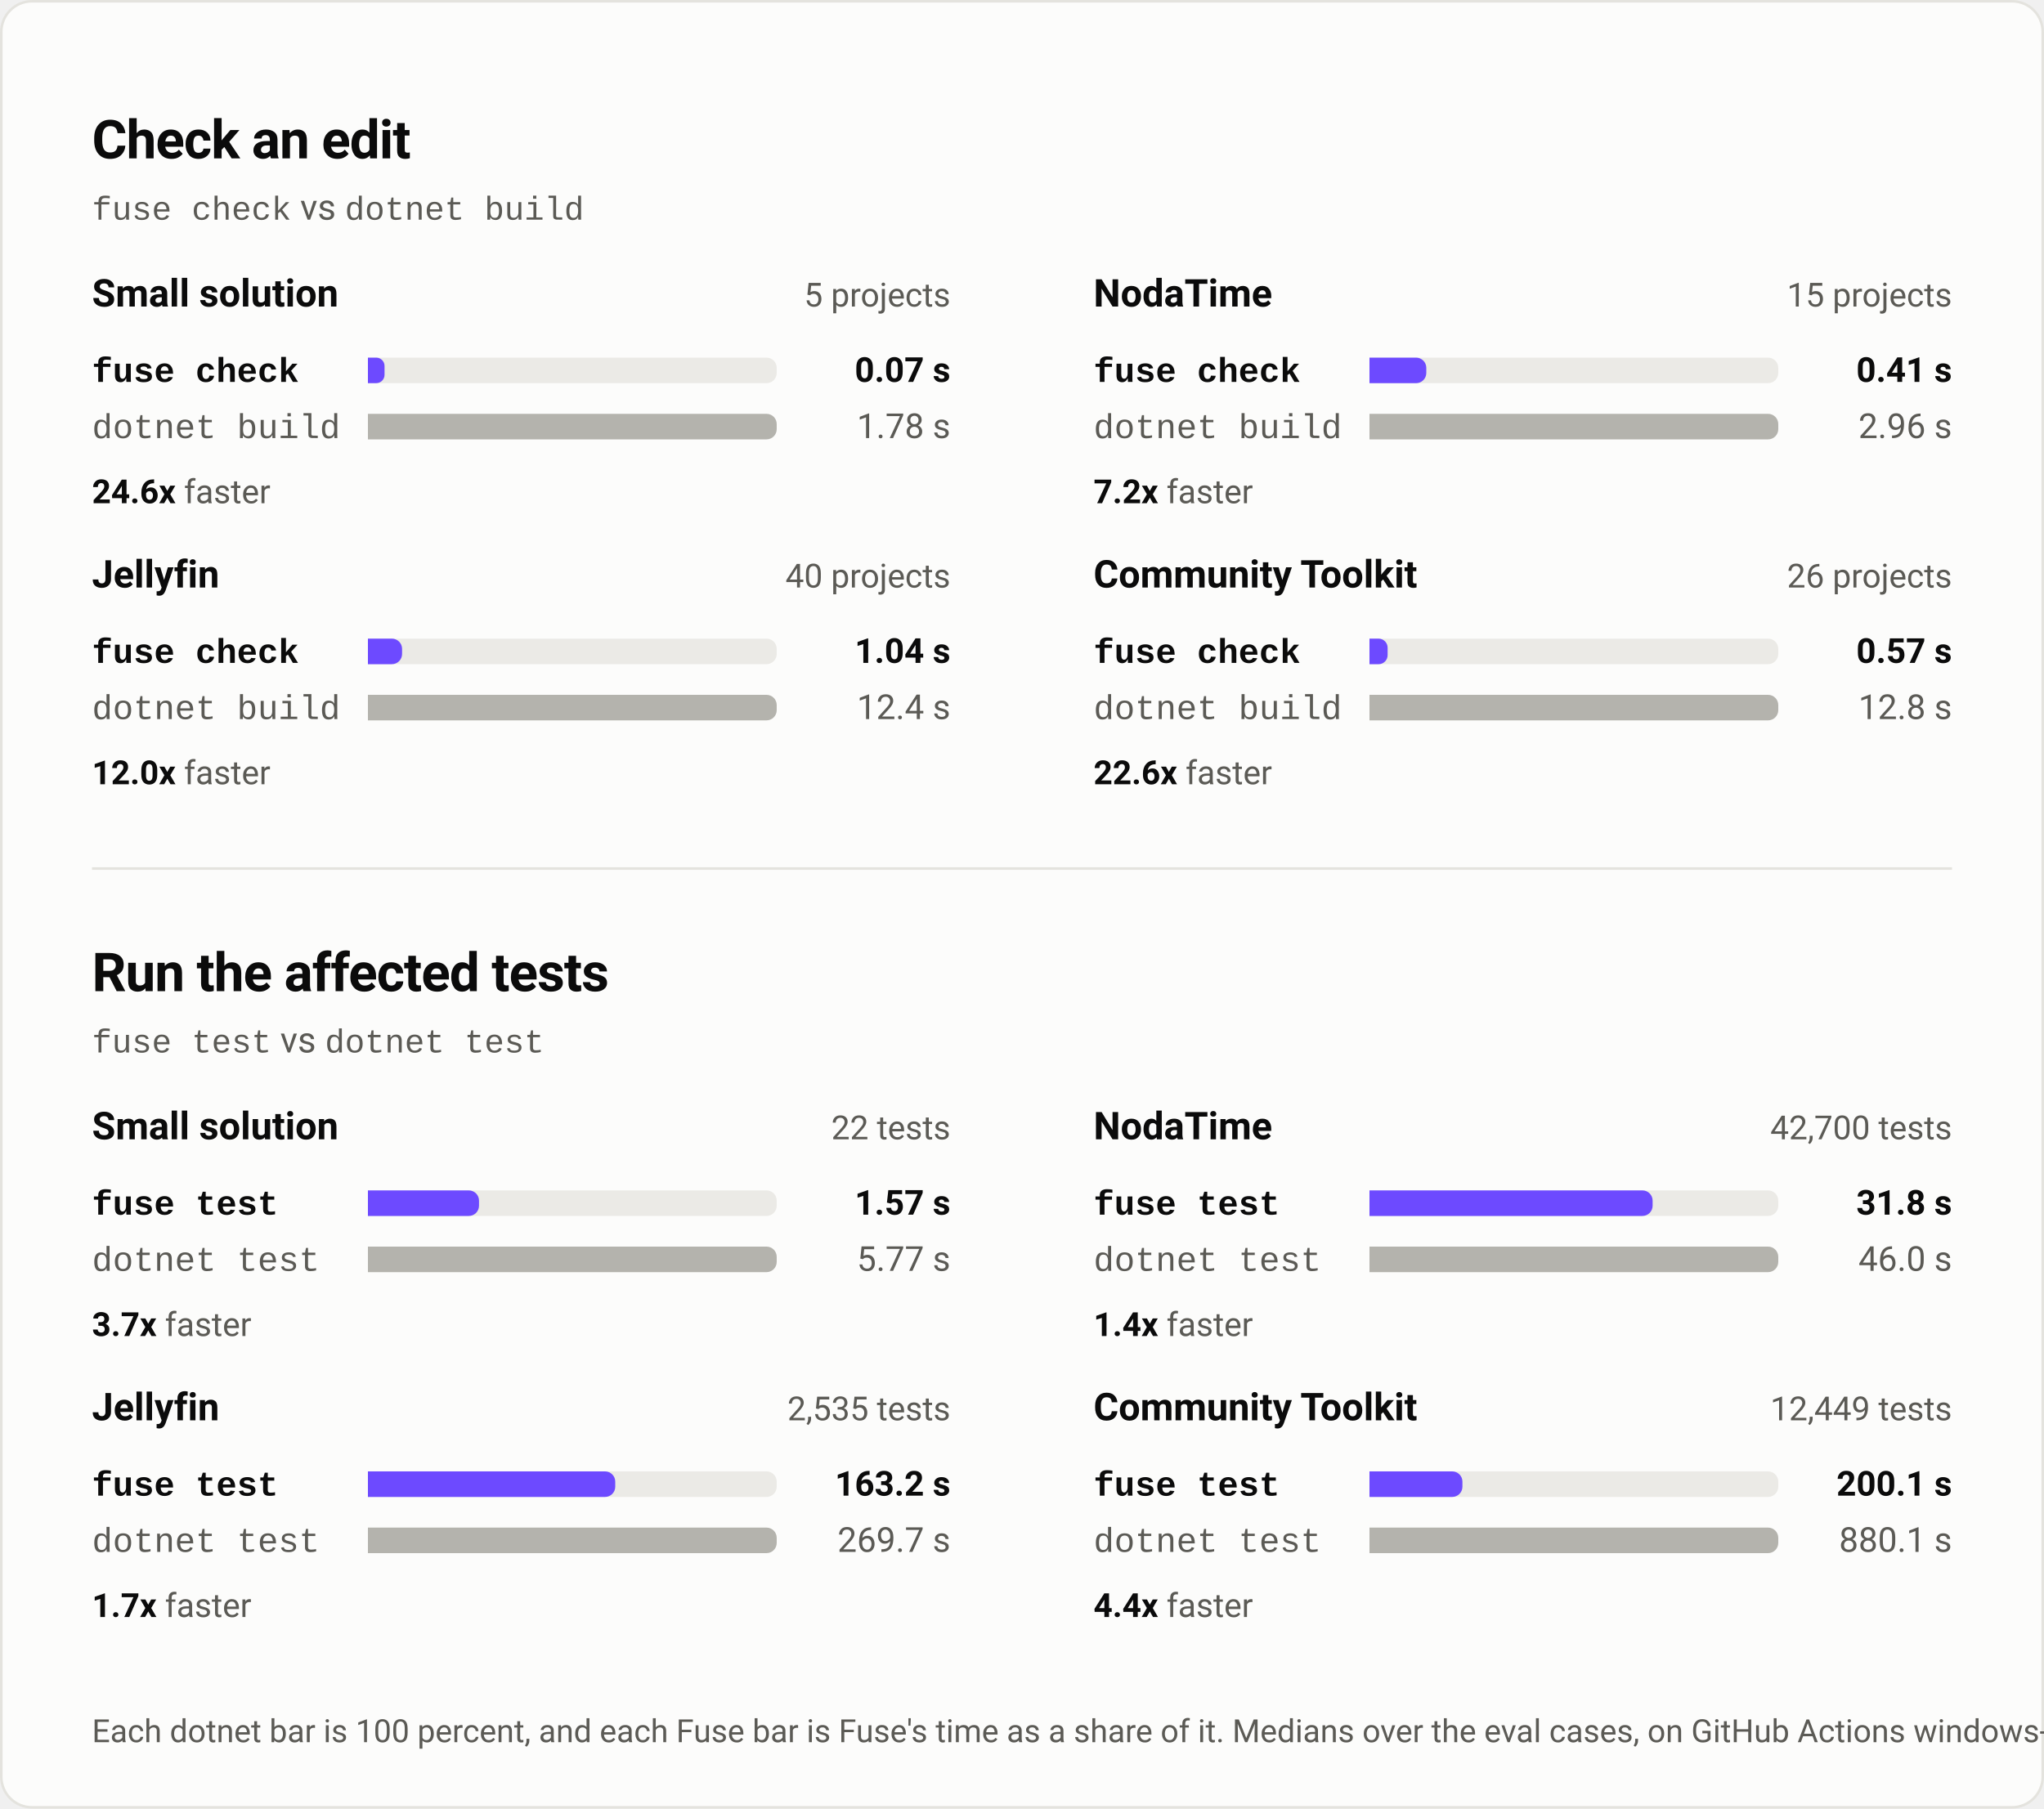
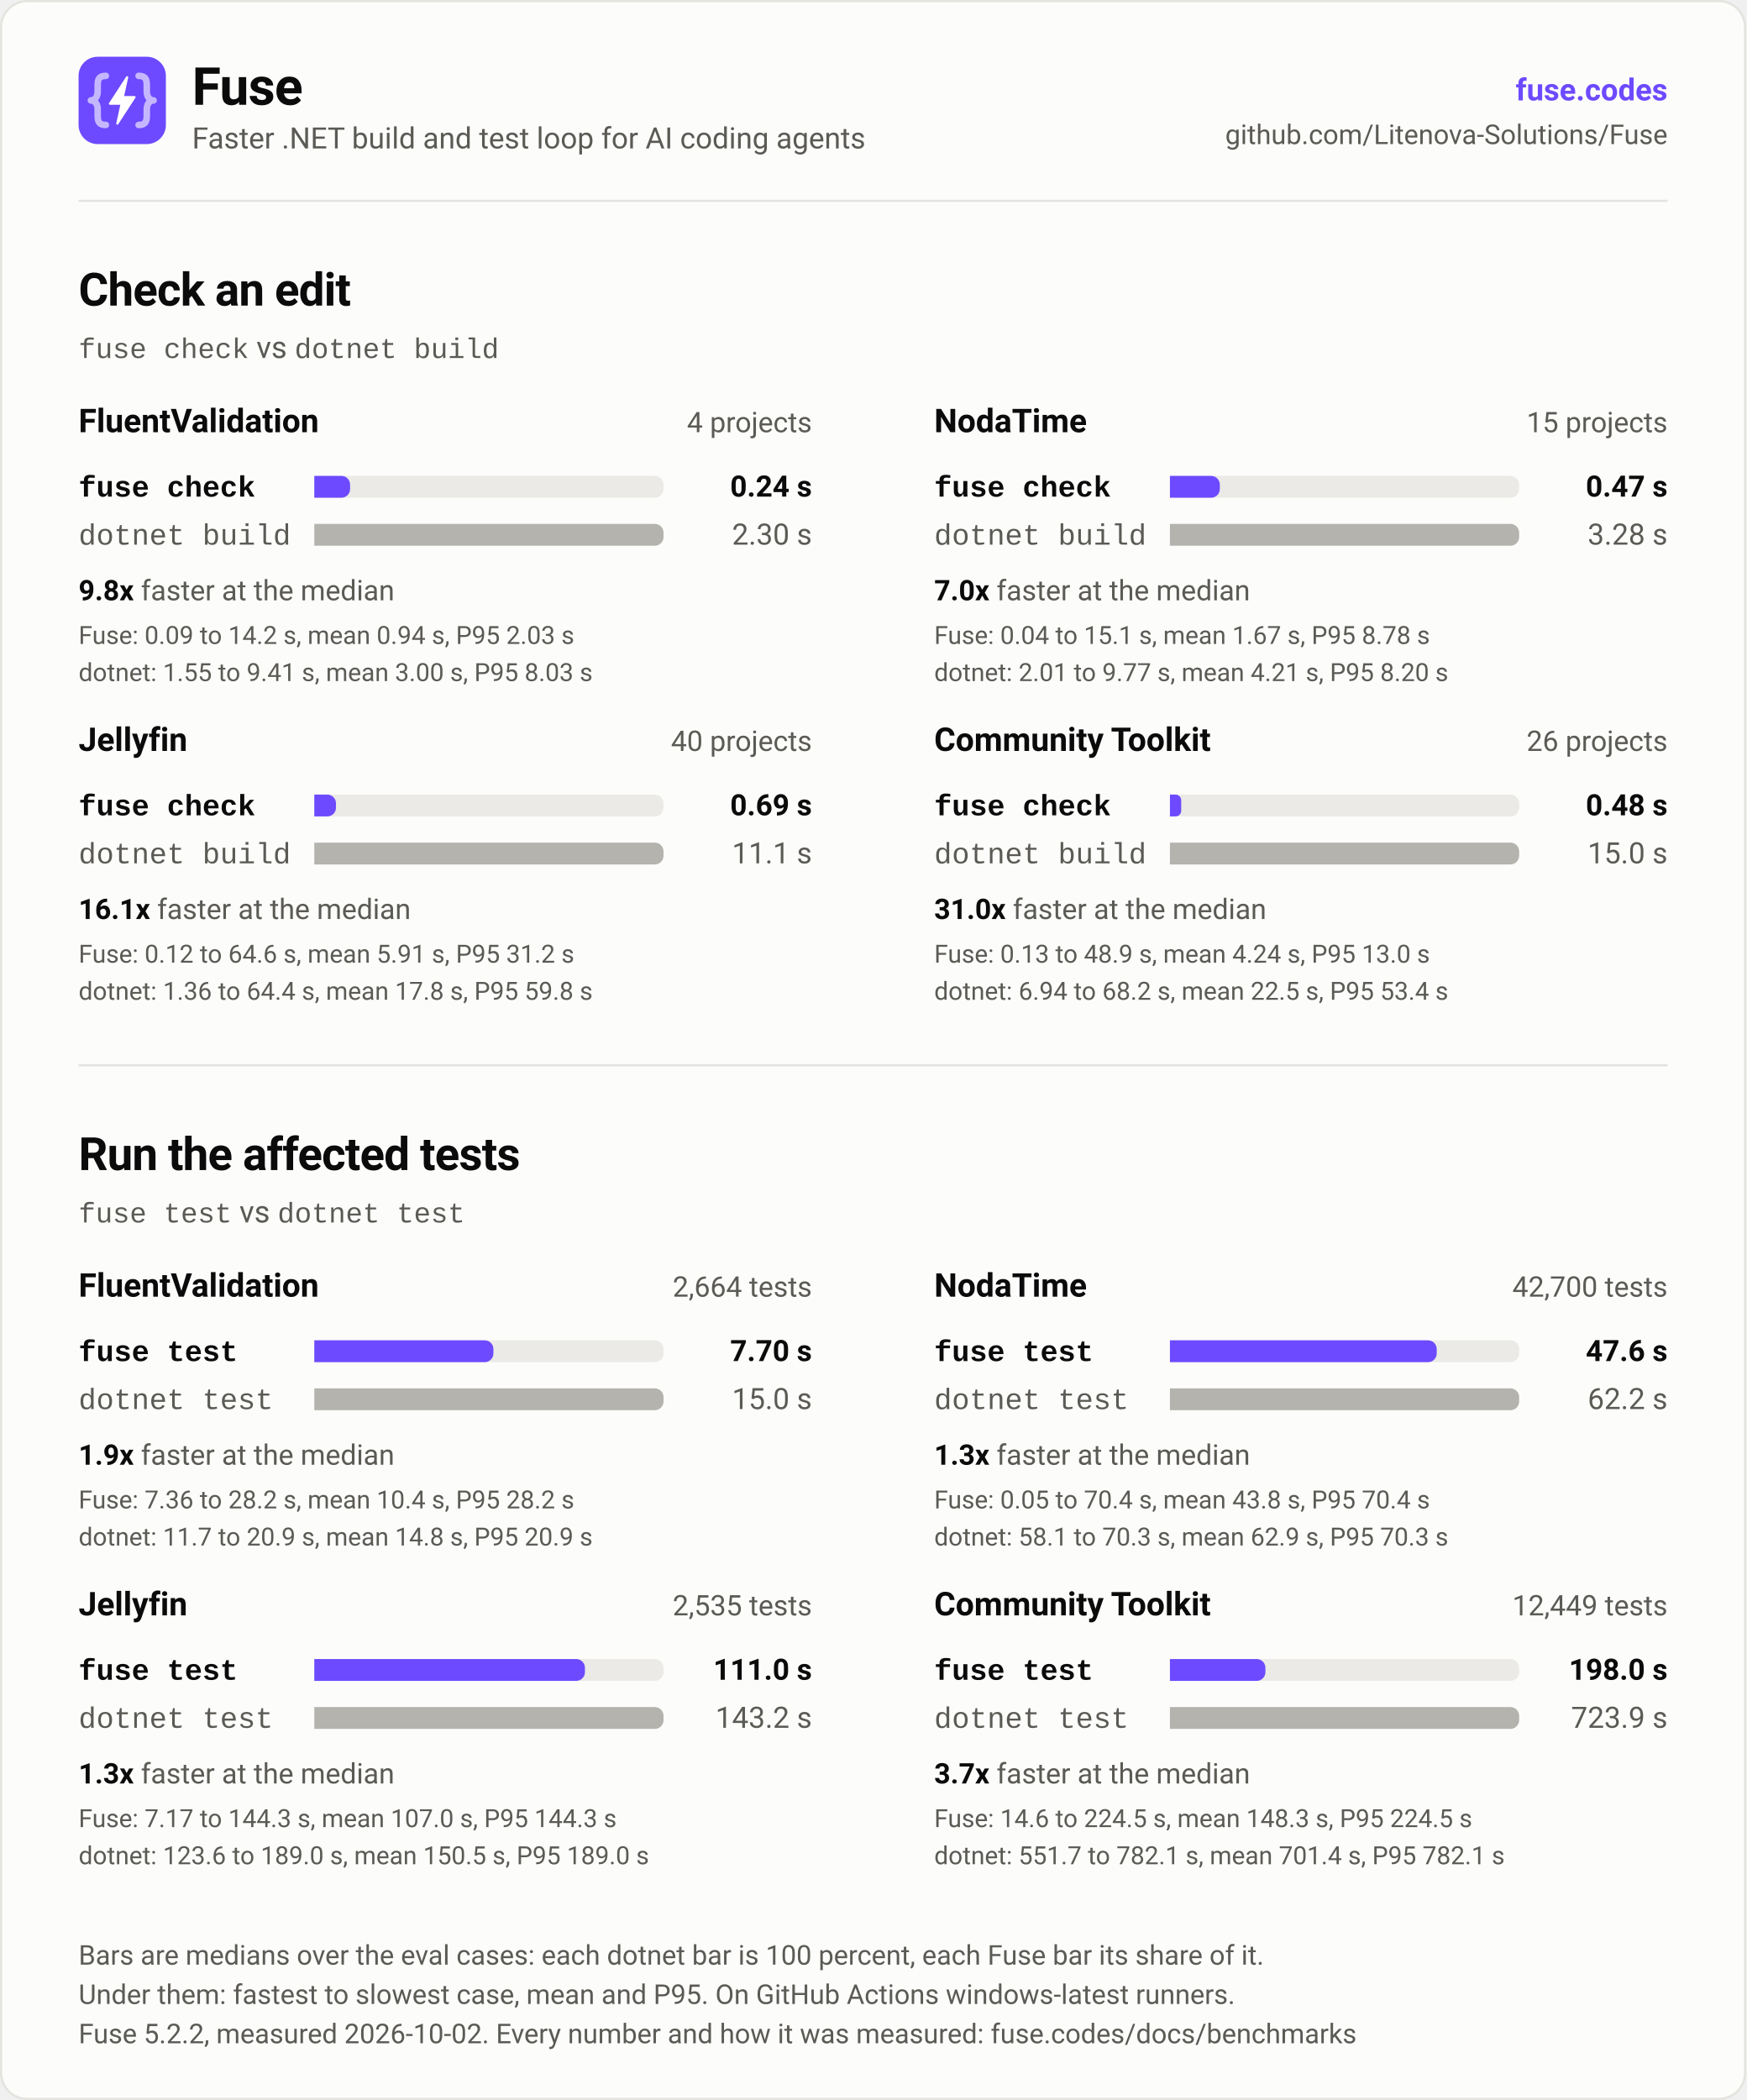
- <svg xmlns="http://www.w3.org/2000/svg" viewBox="0 0 800 708" width="800" height="708" role="img" aria-labelledby="t d">
+ <svg xmlns="http://www.w3.org/2000/svg" viewBox="0 0 800 962" width="800" height="962" role="img" aria-labelledby="t d">
  <style>
  .bg { fill: #fcfcfb; stroke: #e4e3de; }
+   .brand { font-size: 24px; font-weight: 700; letter-spacing: -0.3px; }
+   .tagline { font-size: 13.5px; fill: #5b5a55; }
+   .site { font-size: 14px; font-weight: 600; fill: #6d4aff; }
+   .repo-url { font-size: 12.5px; fill: #5b5a55; }
  .rule { stroke: #e4e3de; }
  text { font-family: ui-sans-serif, system-ui, -apple-system, "Segoe UI", Roboto, sans-serif; fill: #0b0b0b; }
  .mono { font-family: ui-monospace, SFMono-Regular, Consolas, "Liberation Mono", monospace; }
  .panel { font-size: 21px; font-weight: 700; letter-spacing: -0.3px; }
  .sub { font-size: 14px; fill: #5b5a55; }
  .sub .mono { font-size: 13px; }
  .repo { font-size: 15px; font-weight: 600; }
  .meta, .note { font-size: 13px; fill: #5b5a55; }
  .note { font-size: 12.5px; }
  .cmd, .t { font-size: 13.5px; fill: #5b5a55; }
  .t { font-variant-numeric: tabular-nums; }
  .fuse-text { fill: #0b0b0b; font-weight: 600; }
  .speed { font-size: 13px; fill: #5b5a55; }
  .speed tspan { fill: #0b0b0b; font-weight: 600; }
+   .stats { font-size: 11.5px; fill: #5b5a55; font-variant-numeric: tabular-nums; }
  .track { fill: #ebeae6; }
  .fill-slow { fill: #b4b3ad; }
  .fill-fuse { fill: #6d4aff; }
  @media (prefers-color-scheme: dark) {
    .bg { fill: #1a1a19; stroke: #34332f; }
+     .tagline, .repo-url { fill: #b9b8af; }
+     .site { fill: #9b85ff; }
    .rule { stroke: #34332f; }
    text, .fuse-text, .speed tspan { fill: #f4f4f0; }
-     .sub, .meta, .note, .cmd, .t, .speed { fill: #b9b8af; }
+     .sub, .meta, .note, .cmd, .t, .speed, .stats { fill: #b9b8af; }
    .fuse-text { fill: #f4f4f0; }
    .track { fill: #2e2d2a; }
    .fill-slow { fill: #6f6e68; }
    .fill-fuse { fill: #9b85ff; }
  }
</style>
-   <rect class="bg" x="0.5" y="0.5" width="799" height="707" rx="12" />
-   <text class="panel" x="36" y="62">Check an edit</text>
-   <text class="sub" x="36" y="86">
+   <rect class="bg" x="0.5" y="0.5" width="799" height="961" rx="12" />
+   <g transform="translate(36,26) scale(1.25)">
+     <rect width="32" height="32" rx="7" fill="#6d4aff" />
+     <g fill="none" stroke="#ffffff" stroke-width="2.4" stroke-linecap="round" stroke-linejoin="round" opacity="0.6">
+       <path d="M10 7c-2.5 0-3 1.2-3 3.5v2.3c0 1.8-1 3.2-2.5 3.2 1.5 0 2.5 1.4 2.5 3.2v2.3C7 23.8 7.5 25 10 25" />
+       <path d="M22 7c2.5 0 3 1.2 3 3.5v2.3c0 1.8 1 3.2 2.5 3.2-1.5 0-2.5 1.4-2.5 3.2v2.3c0 2.3-.5 3.5-3 3.5" />
+     </g>
+     <path d="M17.8 7.5 11.5 17.2h4.3l-1.6 7.3 6.3-9.7h-4.3z" fill="#ffffff" stroke="#ffffff" stroke-width="0.8" stroke-linejoin="round" />
+   </g>
+   <text class="brand" x="88" y="48">Fuse</text>
+   <text class="tagline" x="88" y="68">Faster .NET build and test loop for AI coding agents</text>
+   <a href="https://fuse.codes">
+     <text class="site" x="764" y="46" text-anchor="end">fuse.codes</text>
+   </a>
+   <a href="https://github.com/Litenova-Solutions/Fuse">
+     <text class="repo-url" x="764" y="66" text-anchor="end">github.com/Litenova-Solutions/Fuse</text>
+   </a>
+   <line class="rule" x1="36" y1="92" x2="764" y2="92" />
+   <text class="panel" x="36" y="140">Check an edit</text>
+   <text class="sub" x="36" y="164">
    <tspan class="mono">fuse check</tspan> vs <tspan class="mono">dotnet build</tspan>
  </text>
-   <text class="repo" x="36" y="120">Small solution</text>
-   <text class="meta" x="372" y="120" text-anchor="end">5 projects</text>
-   <text class="cmd mono fuse-text" x="36" y="149.5">fuse check</text>
-   <path class="track" d="M144,140h156a4,4 0 0 1 4,4v2a4,4 0 0 1 -4,4h-156z" />
-   <path class="fill-fuse" d="M144,140h3.25a3.25,3.25 0 0 1 3.25,3.25v3.49a3.25,3.25 0 0 1 -3.25,3.25h-3.25z" />
-   <text class="t fuse-text" x="372" y="149.5" text-anchor="end">0.07 s</text>
-   <text class="cmd mono" x="36" y="171.5">dotnet build</text>
-   <path class="fill-slow" d="M144,162h156a4,4 0 0 1 4,4v2a4,4 0 0 1 -4,4h-156z" />
-   <text class="t" x="372" y="171.5" text-anchor="end">1.78 s</text>
-   <text class="speed" x="36" y="197">
-     <tspan>24.6x</tspan> faster</text>
-   <text class="repo" x="428" y="120">NodaTime</text>
-   <text class="meta" x="764" y="120" text-anchor="end">15 projects</text>
-   <text class="cmd mono fuse-text" x="428" y="149.5">fuse check</text>
-   <path class="track" d="M536,140h156a4,4 0 0 1 4,4v2a4,4 0 0 1 -4,4h-156z" />
-   <path class="fill-fuse" d="M536,140h18.24a4,4 0 0 1 4,4v2a4,4 0 0 1 -4,4h-18.24z" />
-   <text class="t fuse-text" x="764" y="149.5" text-anchor="end">0.41 s</text>
-   <text class="cmd mono" x="428" y="171.5">dotnet build</text>
-   <path class="fill-slow" d="M536,162h156a4,4 0 0 1 4,4v2a4,4 0 0 1 -4,4h-156z" />
-   <text class="t" x="764" y="171.5" text-anchor="end">2.96 s</text>
-   <text class="speed" x="428" y="197">
-     <tspan>7.2x</tspan> faster</text>
-   <text class="repo" x="36" y="230">Jellyfin</text>
-   <text class="meta" x="372" y="230" text-anchor="end">40 projects</text>
-   <text class="cmd mono fuse-text" x="36" y="259.5">fuse check</text>
-   <path class="track" d="M144,250h156a4,4 0 0 1 4,4v2a4,4 0 0 1 -4,4h-156z" />
-   <path class="fill-fuse" d="M144,250h9.37a4,4 0 0 1 4,4v2a4,4 0 0 1 -4,4h-9.37z" />
-   <text class="t fuse-text" x="372" y="259.5" text-anchor="end">1.04 s</text>
-   <text class="cmd mono" x="36" y="281.5">dotnet build</text>
-   <path class="fill-slow" d="M144,272h156a4,4 0 0 1 4,4v2a4,4 0 0 1 -4,4h-156z" />
-   <text class="t" x="372" y="281.5" text-anchor="end">12.4 s</text>
-   <text class="speed" x="36" y="307">
-     <tspan>12.0x</tspan> faster</text>
-   <text class="repo" x="428" y="230">Community Toolkit</text>
-   <text class="meta" x="764" y="230" text-anchor="end">26 projects</text>
-   <text class="cmd mono fuse-text" x="428" y="259.5">fuse check</text>
-   <path class="track" d="M536,250h156a4,4 0 0 1 4,4v2a4,4 0 0 1 -4,4h-156z" />
-   <path class="fill-fuse" d="M536,250h3.55a3.55,3.55 0 0 1 3.55,3.55v2.91a3.55,3.55 0 0 1 -3.55,3.55h-3.55z" />
-   <text class="t fuse-text" x="764" y="259.5" text-anchor="end">0.57 s</text>
-   <text class="cmd mono" x="428" y="281.5">dotnet build</text>
-   <path class="fill-slow" d="M536,272h156a4,4 0 0 1 4,4v2a4,4 0 0 1 -4,4h-156z" />
-   <text class="t" x="764" y="281.5" text-anchor="end">12.8 s</text>
-   <text class="speed" x="428" y="307">
-     <tspan>22.6x</tspan> faster</text>
-   <line class="rule" x1="36" y1="340" x2="764" y2="340" />
-   <text class="panel" x="36" y="388">Run the affected tests</text>
-   <text class="sub" x="36" y="412">
+   <text class="repo" x="36" y="198">FluentValidation</text>
+   <text class="meta" x="372" y="198" text-anchor="end">4 projects</text>
+   <text class="cmd mono fuse-text" x="36" y="227.5">fuse check</text>
+   <path class="track" d="M144,218h156a4,4 0 0 1 4,4v2a4,4 0 0 1 -4,4h-156z" />
+   <path class="fill-fuse" d="M144,218h12.4a4,4 0 0 1 4,4v2a4,4 0 0 1 -4,4h-12.4z" />
+   <text class="t fuse-text" x="372" y="227.5" text-anchor="end">0.24 s</text>
+   <text class="cmd mono" x="36" y="249.5">dotnet build</text>
+   <path class="fill-slow" d="M144,240h156a4,4 0 0 1 4,4v2a4,4 0 0 1 -4,4h-156z" />
+   <text class="t" x="372" y="249.5" text-anchor="end">2.30 s</text>
+   <text class="speed" x="36" y="275">
+     <tspan>9.8x</tspan> faster at the median</text>
+   <text class="stats" x="36" y="295">Fuse: 0.09 to 14.2 s, mean 0.94 s, P95 2.03 s</text>
+   <text class="stats" x="36" y="312">dotnet: 1.55 to 9.41 s, mean 3.00 s, P95 8.03 s</text>
+   <text class="repo" x="428" y="198">NodaTime</text>
+   <text class="meta" x="764" y="198" text-anchor="end">15 projects</text>
+   <text class="cmd mono fuse-text" x="428" y="227.5">fuse check</text>
+   <path class="track" d="M536,218h156a4,4 0 0 1 4,4v2a4,4 0 0 1 -4,4h-156z" />
+   <path class="fill-fuse" d="M536,218h18.86a4,4 0 0 1 4,4v2a4,4 0 0 1 -4,4h-18.86z" />
+   <text class="t fuse-text" x="764" y="227.5" text-anchor="end">0.47 s</text>
+   <text class="cmd mono" x="428" y="249.5">dotnet build</text>
+   <path class="fill-slow" d="M536,240h156a4,4 0 0 1 4,4v2a4,4 0 0 1 -4,4h-156z" />
+   <text class="t" x="764" y="249.5" text-anchor="end">3.28 s</text>
+   <text class="speed" x="428" y="275">
+     <tspan>7.0x</tspan> faster at the median</text>
+   <text class="stats" x="428" y="295">Fuse: 0.04 to 15.1 s, mean 1.67 s, P95 8.78 s</text>
+   <text class="stats" x="428" y="312">dotnet: 2.01 to 9.77 s, mean 4.21 s, P95 8.20 s</text>
+   <text class="repo" x="36" y="344">Jellyfin</text>
+   <text class="meta" x="372" y="344" text-anchor="end">40 projects</text>
+   <text class="cmd mono fuse-text" x="36" y="373.5">fuse check</text>
+   <path class="track" d="M144,364h156a4,4 0 0 1 4,4v2a4,4 0 0 1 -4,4h-156z" />
+   <path class="fill-fuse" d="M144,364h5.93a4,4 0 0 1 4,4v2a4,4 0 0 1 -4,4h-5.93z" />
+   <text class="t fuse-text" x="372" y="373.5" text-anchor="end">0.69 s</text>
+   <text class="cmd mono" x="36" y="395.5">dotnet build</text>
+   <path class="fill-slow" d="M144,386h156a4,4 0 0 1 4,4v2a4,4 0 0 1 -4,4h-156z" />
+   <text class="t" x="372" y="395.5" text-anchor="end">11.1 s</text>
+   <text class="speed" x="36" y="421">
+     <tspan>16.1x</tspan> faster at the median</text>
+   <text class="stats" x="36" y="441">Fuse: 0.12 to 64.6 s, mean 5.91 s, P95 31.2 s</text>
+   <text class="stats" x="36" y="458">dotnet: 1.36 to 64.4 s, mean 17.8 s, P95 59.8 s</text>
+   <text class="repo" x="428" y="344">Community Toolkit</text>
+   <text class="meta" x="764" y="344" text-anchor="end">26 projects</text>
+   <text class="cmd mono fuse-text" x="428" y="373.5">fuse check</text>
+   <path class="track" d="M536,364h156a4,4 0 0 1 4,4v2a4,4 0 0 1 -4,4h-156z" />
+   <path class="fill-fuse" d="M536,364h2.58a2.58,2.58 0 0 1 2.58,2.58v4.84a2.58,2.58 0 0 1 -2.58,2.58h-2.58z" />
+   <text class="t fuse-text" x="764" y="373.5" text-anchor="end">0.48 s</text>
+   <text class="cmd mono" x="428" y="395.5">dotnet build</text>
+   <path class="fill-slow" d="M536,386h156a4,4 0 0 1 4,4v2a4,4 0 0 1 -4,4h-156z" />
+   <text class="t" x="764" y="395.5" text-anchor="end">15.0 s</text>
+   <text class="speed" x="428" y="421">
+     <tspan>31.0x</tspan> faster at the median</text>
+   <text class="stats" x="428" y="441">Fuse: 0.13 to 48.9 s, mean 4.24 s, P95 13.0 s</text>
+   <text class="stats" x="428" y="458">dotnet: 6.94 to 68.2 s, mean 22.5 s, P95 53.4 s</text>
+   <line class="rule" x1="36" y1="488" x2="764" y2="488" />
+   <text class="panel" x="36" y="536">Run the affected tests</text>
+   <text class="sub" x="36" y="560">
    <tspan class="mono">fuse test</tspan> vs <tspan class="mono">dotnet test</tspan>
  </text>
-   <text class="repo" x="36" y="446">Small solution</text>
-   <text class="meta" x="372" y="446" text-anchor="end">22 tests</text>
-   <text class="cmd mono fuse-text" x="36" y="475.5">fuse test</text>
-   <path class="track" d="M144,466h156a4,4 0 0 1 4,4v2a4,4 0 0 1 -4,4h-156z" />
-   <path class="fill-fuse" d="M144,466h39.48a4,4 0 0 1 4,4v2a4,4 0 0 1 -4,4h-39.48z" />
-   <text class="t fuse-text" x="372" y="475.5" text-anchor="end">1.57 s</text>
-   <text class="cmd mono" x="36" y="497.5">dotnet test</text>
-   <path class="fill-slow" d="M144,488h156a4,4 0 0 1 4,4v2a4,4 0 0 1 -4,4h-156z" />
-   <text class="t" x="372" y="497.5" text-anchor="end">5.77 s</text>
-   <text class="speed" x="36" y="523">
-     <tspan>3.7x</tspan> faster</text>
-   <text class="repo" x="428" y="446">NodaTime</text>
-   <text class="meta" x="764" y="446" text-anchor="end">42,700 tests</text>
-   <text class="cmd mono fuse-text" x="428" y="475.5">fuse test</text>
-   <path class="track" d="M536,466h156a4,4 0 0 1 4,4v2a4,4 0 0 1 -4,4h-156z" />
-   <path class="fill-fuse" d="M536,466h106.82a4,4 0 0 1 4,4v2a4,4 0 0 1 -4,4h-106.82z" />
-   <text class="t fuse-text" x="764" y="475.5" text-anchor="end">31.8 s</text>
-   <text class="cmd mono" x="428" y="497.5">dotnet test</text>
-   <path class="fill-slow" d="M536,488h156a4,4 0 0 1 4,4v2a4,4 0 0 1 -4,4h-156z" />
-   <text class="t" x="764" y="497.5" text-anchor="end">46.0 s</text>
-   <text class="speed" x="428" y="523">
-     <tspan>1.4x</tspan> faster</text>
-   <text class="repo" x="36" y="556">Jellyfin</text>
-   <text class="meta" x="372" y="556" text-anchor="end">2,535 tests</text>
-   <text class="cmd mono fuse-text" x="36" y="585.5">fuse test</text>
-   <path class="track" d="M144,576h156a4,4 0 0 1 4,4v2a4,4 0 0 1 -4,4h-156z" />
-   <path class="fill-fuse" d="M144,576h92.8a4,4 0 0 1 4,4v2a4,4 0 0 1 -4,4h-92.8z" />
-   <text class="t fuse-text" x="372" y="585.5" text-anchor="end">163.2 s</text>
-   <text class="cmd mono" x="36" y="607.5">dotnet test</text>
-   <path class="fill-slow" d="M144,598h156a4,4 0 0 1 4,4v2a4,4 0 0 1 -4,4h-156z" />
-   <text class="t" x="372" y="607.5" text-anchor="end">269.7 s</text>
-   <text class="speed" x="36" y="633">
-     <tspan>1.7x</tspan> faster</text>
-   <text class="repo" x="428" y="556">Community Toolkit</text>
-   <text class="meta" x="764" y="556" text-anchor="end">12,449 tests</text>
-   <text class="cmd mono fuse-text" x="428" y="585.5">fuse test</text>
-   <path class="track" d="M536,576h156a4,4 0 0 1 4,4v2a4,4 0 0 1 -4,4h-156z" />
-   <path class="fill-fuse" d="M536,576h32.38a4,4 0 0 1 4,4v2a4,4 0 0 1 -4,4h-32.38z" />
-   <text class="t fuse-text" x="764" y="585.5" text-anchor="end">200.1 s</text>
-   <text class="cmd mono" x="428" y="607.5">dotnet test</text>
-   <path class="fill-slow" d="M536,598h156a4,4 0 0 1 4,4v2a4,4 0 0 1 -4,4h-156z" />
-   <text class="t" x="764" y="607.5" text-anchor="end">880.1 s</text>
-   <text class="speed" x="428" y="633">
-     <tspan>4.4x</tspan> faster</text>
-   <text class="note" x="36" y="682">Each dotnet bar is 100 percent, and each Fuse bar is Fuse's time as a share of it. Medians over the eval cases, on GitHub Actions windows-latest runners.</text>
+   <text class="repo" x="36" y="594">FluentValidation</text>
+   <text class="meta" x="372" y="594" text-anchor="end">2,664 tests</text>
+   <text class="cmd mono fuse-text" x="36" y="623.5">fuse test</text>
+   <path class="track" d="M144,614h156a4,4 0 0 1 4,4v2a4,4 0 0 1 -4,4h-156z" />
+   <path class="fill-fuse" d="M144,614h78.06a4,4 0 0 1 4,4v2a4,4 0 0 1 -4,4h-78.06z" />
+   <text class="t fuse-text" x="372" y="623.5" text-anchor="end">7.70 s</text>
+   <text class="cmd mono" x="36" y="645.5">dotnet test</text>
+   <path class="fill-slow" d="M144,636h156a4,4 0 0 1 4,4v2a4,4 0 0 1 -4,4h-156z" />
+   <text class="t" x="372" y="645.5" text-anchor="end">15.0 s</text>
+   <text class="speed" x="36" y="671">
+     <tspan>1.9x</tspan> faster at the median</text>
+   <text class="stats" x="36" y="691">Fuse: 7.36 to 28.2 s, mean 10.4 s, P95 28.2 s</text>
+   <text class="stats" x="36" y="708">dotnet: 11.7 to 20.9 s, mean 14.8 s, P95 20.9 s</text>
+   <text class="repo" x="428" y="594">NodaTime</text>
+   <text class="meta" x="764" y="594" text-anchor="end">42,700 tests</text>
+   <text class="cmd mono fuse-text" x="428" y="623.5">fuse test</text>
+   <path class="track" d="M536,614h156a4,4 0 0 1 4,4v2a4,4 0 0 1 -4,4h-156z" />
+   <path class="fill-fuse" d="M536,614h118.23a4,4 0 0 1 4,4v2a4,4 0 0 1 -4,4h-118.23z" />
+   <text class="t fuse-text" x="764" y="623.5" text-anchor="end">47.6 s</text>
+   <text class="cmd mono" x="428" y="645.5">dotnet test</text>
+   <path class="fill-slow" d="M536,636h156a4,4 0 0 1 4,4v2a4,4 0 0 1 -4,4h-156z" />
+   <text class="t" x="764" y="645.5" text-anchor="end">62.2 s</text>
+   <text class="speed" x="428" y="671">
+     <tspan>1.3x</tspan> faster at the median</text>
+   <text class="stats" x="428" y="691">Fuse: 0.05 to 70.4 s, mean 43.8 s, P95 70.4 s</text>
+   <text class="stats" x="428" y="708">dotnet: 58.1 to 70.3 s, mean 62.9 s, P95 70.3 s</text>
+   <text class="repo" x="36" y="740">Jellyfin</text>
+   <text class="meta" x="372" y="740" text-anchor="end">2,535 tests</text>
+   <text class="cmd mono fuse-text" x="36" y="769.5">fuse test</text>
+   <path class="track" d="M144,760h156a4,4 0 0 1 4,4v2a4,4 0 0 1 -4,4h-156z" />
+   <path class="fill-fuse" d="M144,760h119.99a4,4 0 0 1 4,4v2a4,4 0 0 1 -4,4h-119.99z" />
+   <text class="t fuse-text" x="372" y="769.5" text-anchor="end">111.0 s</text>
+   <text class="cmd mono" x="36" y="791.5">dotnet test</text>
+   <path class="fill-slow" d="M144,782h156a4,4 0 0 1 4,4v2a4,4 0 0 1 -4,4h-156z" />
+   <text class="t" x="372" y="791.5" text-anchor="end">143.2 s</text>
+   <text class="speed" x="36" y="817">
+     <tspan>1.3x</tspan> faster at the median</text>
+   <text class="stats" x="36" y="837">Fuse: 7.17 to 144.3 s, mean 107.0 s, P95 144.3 s</text>
+   <text class="stats" x="36" y="854">dotnet: 123.6 to 189.0 s, mean 150.5 s, P95 189.0 s</text>
+   <text class="repo" x="428" y="740">Community Toolkit</text>
+   <text class="meta" x="764" y="740" text-anchor="end">12,449 tests</text>
+   <text class="cmd mono fuse-text" x="428" y="769.5">fuse test</text>
+   <path class="track" d="M536,760h156a4,4 0 0 1 4,4v2a4,4 0 0 1 -4,4h-156z" />
+   <path class="fill-fuse" d="M536,760h39.75a4,4 0 0 1 4,4v2a4,4 0 0 1 -4,4h-39.75z" />
+   <text class="t fuse-text" x="764" y="769.5" text-anchor="end">198.0 s</text>
+   <text class="cmd mono" x="428" y="791.5">dotnet test</text>
+   <path class="fill-slow" d="M536,782h156a4,4 0 0 1 4,4v2a4,4 0 0 1 -4,4h-156z" />
+   <text class="t" x="764" y="791.5" text-anchor="end">723.9 s</text>
+   <text class="speed" x="428" y="817">
+     <tspan>3.7x</tspan> faster at the median</text>
+   <text class="stats" x="428" y="837">Fuse: 14.6 to 224.5 s, mean 148.3 s, P95 224.5 s</text>
+   <text class="stats" x="428" y="854">dotnet: 551.7 to 782.1 s, mean 701.4 s, P95 782.1 s</text>
+   <text class="note" x="36" y="900">Bars are medians over the eval cases: each dotnet bar is 100 percent, each Fuse bar its share of it.</text>
+   <text class="note" x="36" y="918">Under them: fastest to slowest case, mean and P95. On GitHub Actions windows-latest runners.</text>
+   <text class="note" x="36" y="936">Fuse 5.2.2, measured 2026-10-02. Every number and how it was measured: fuse.codes/docs/benchmarks</text>
</svg>
